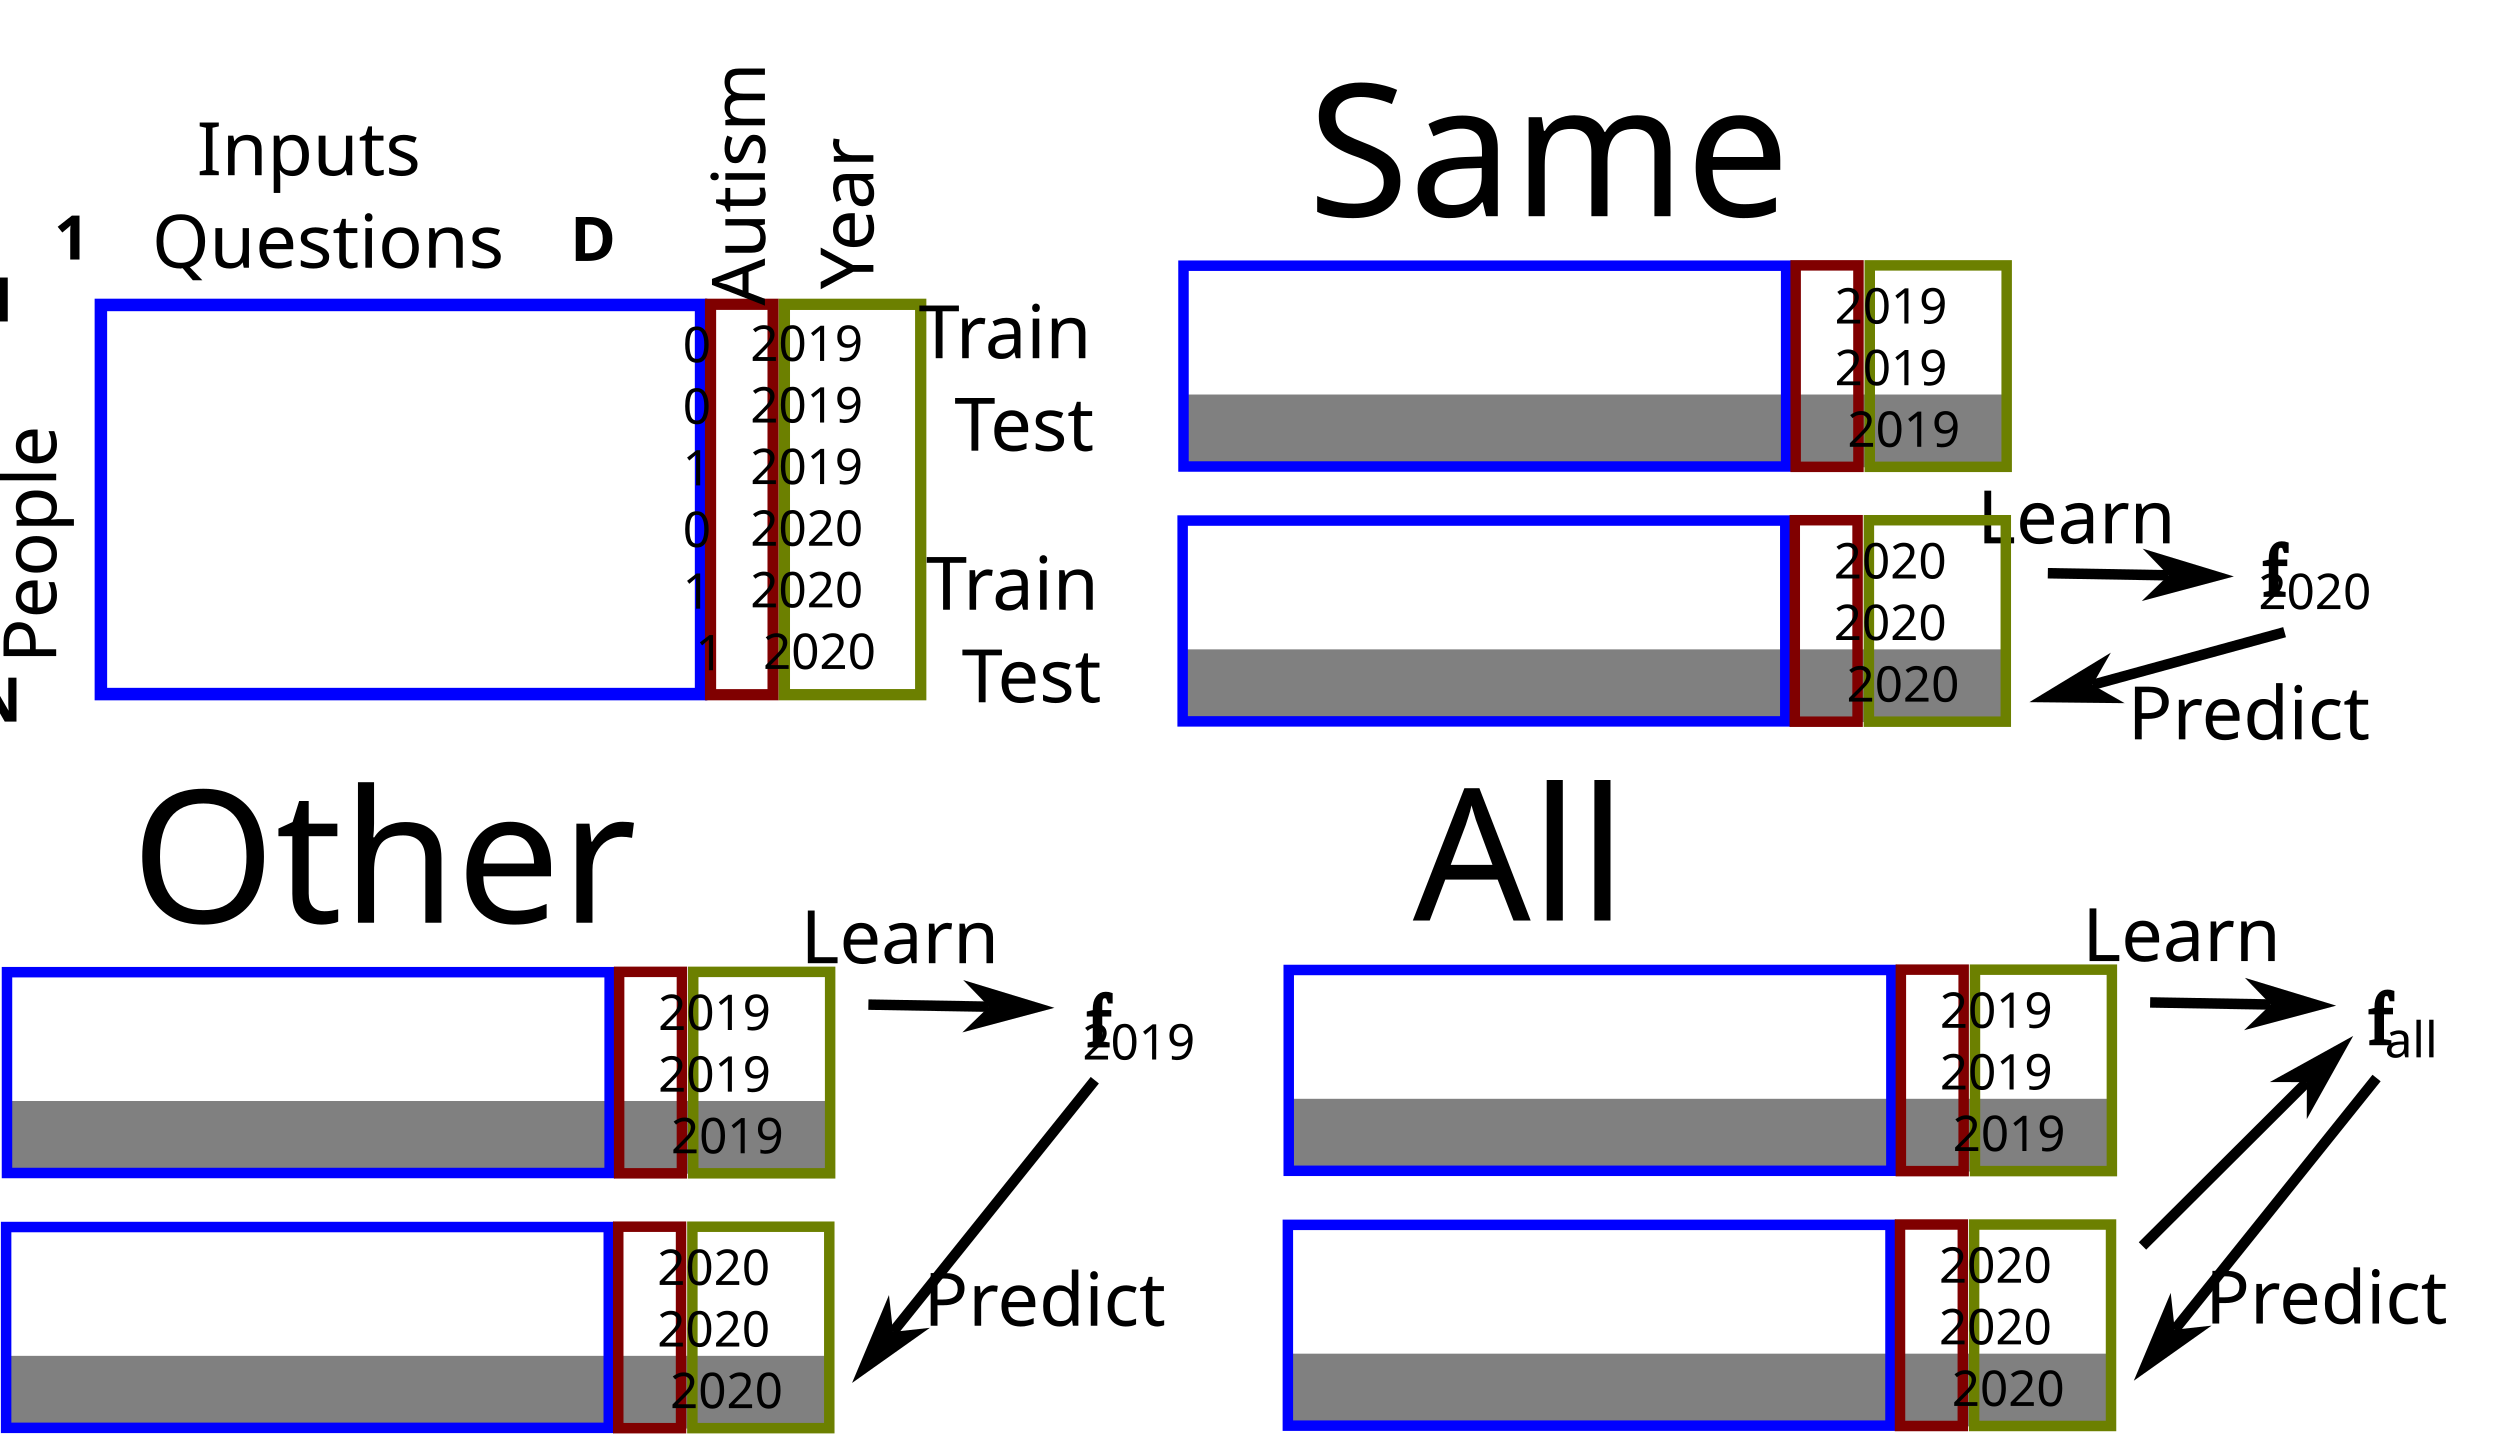
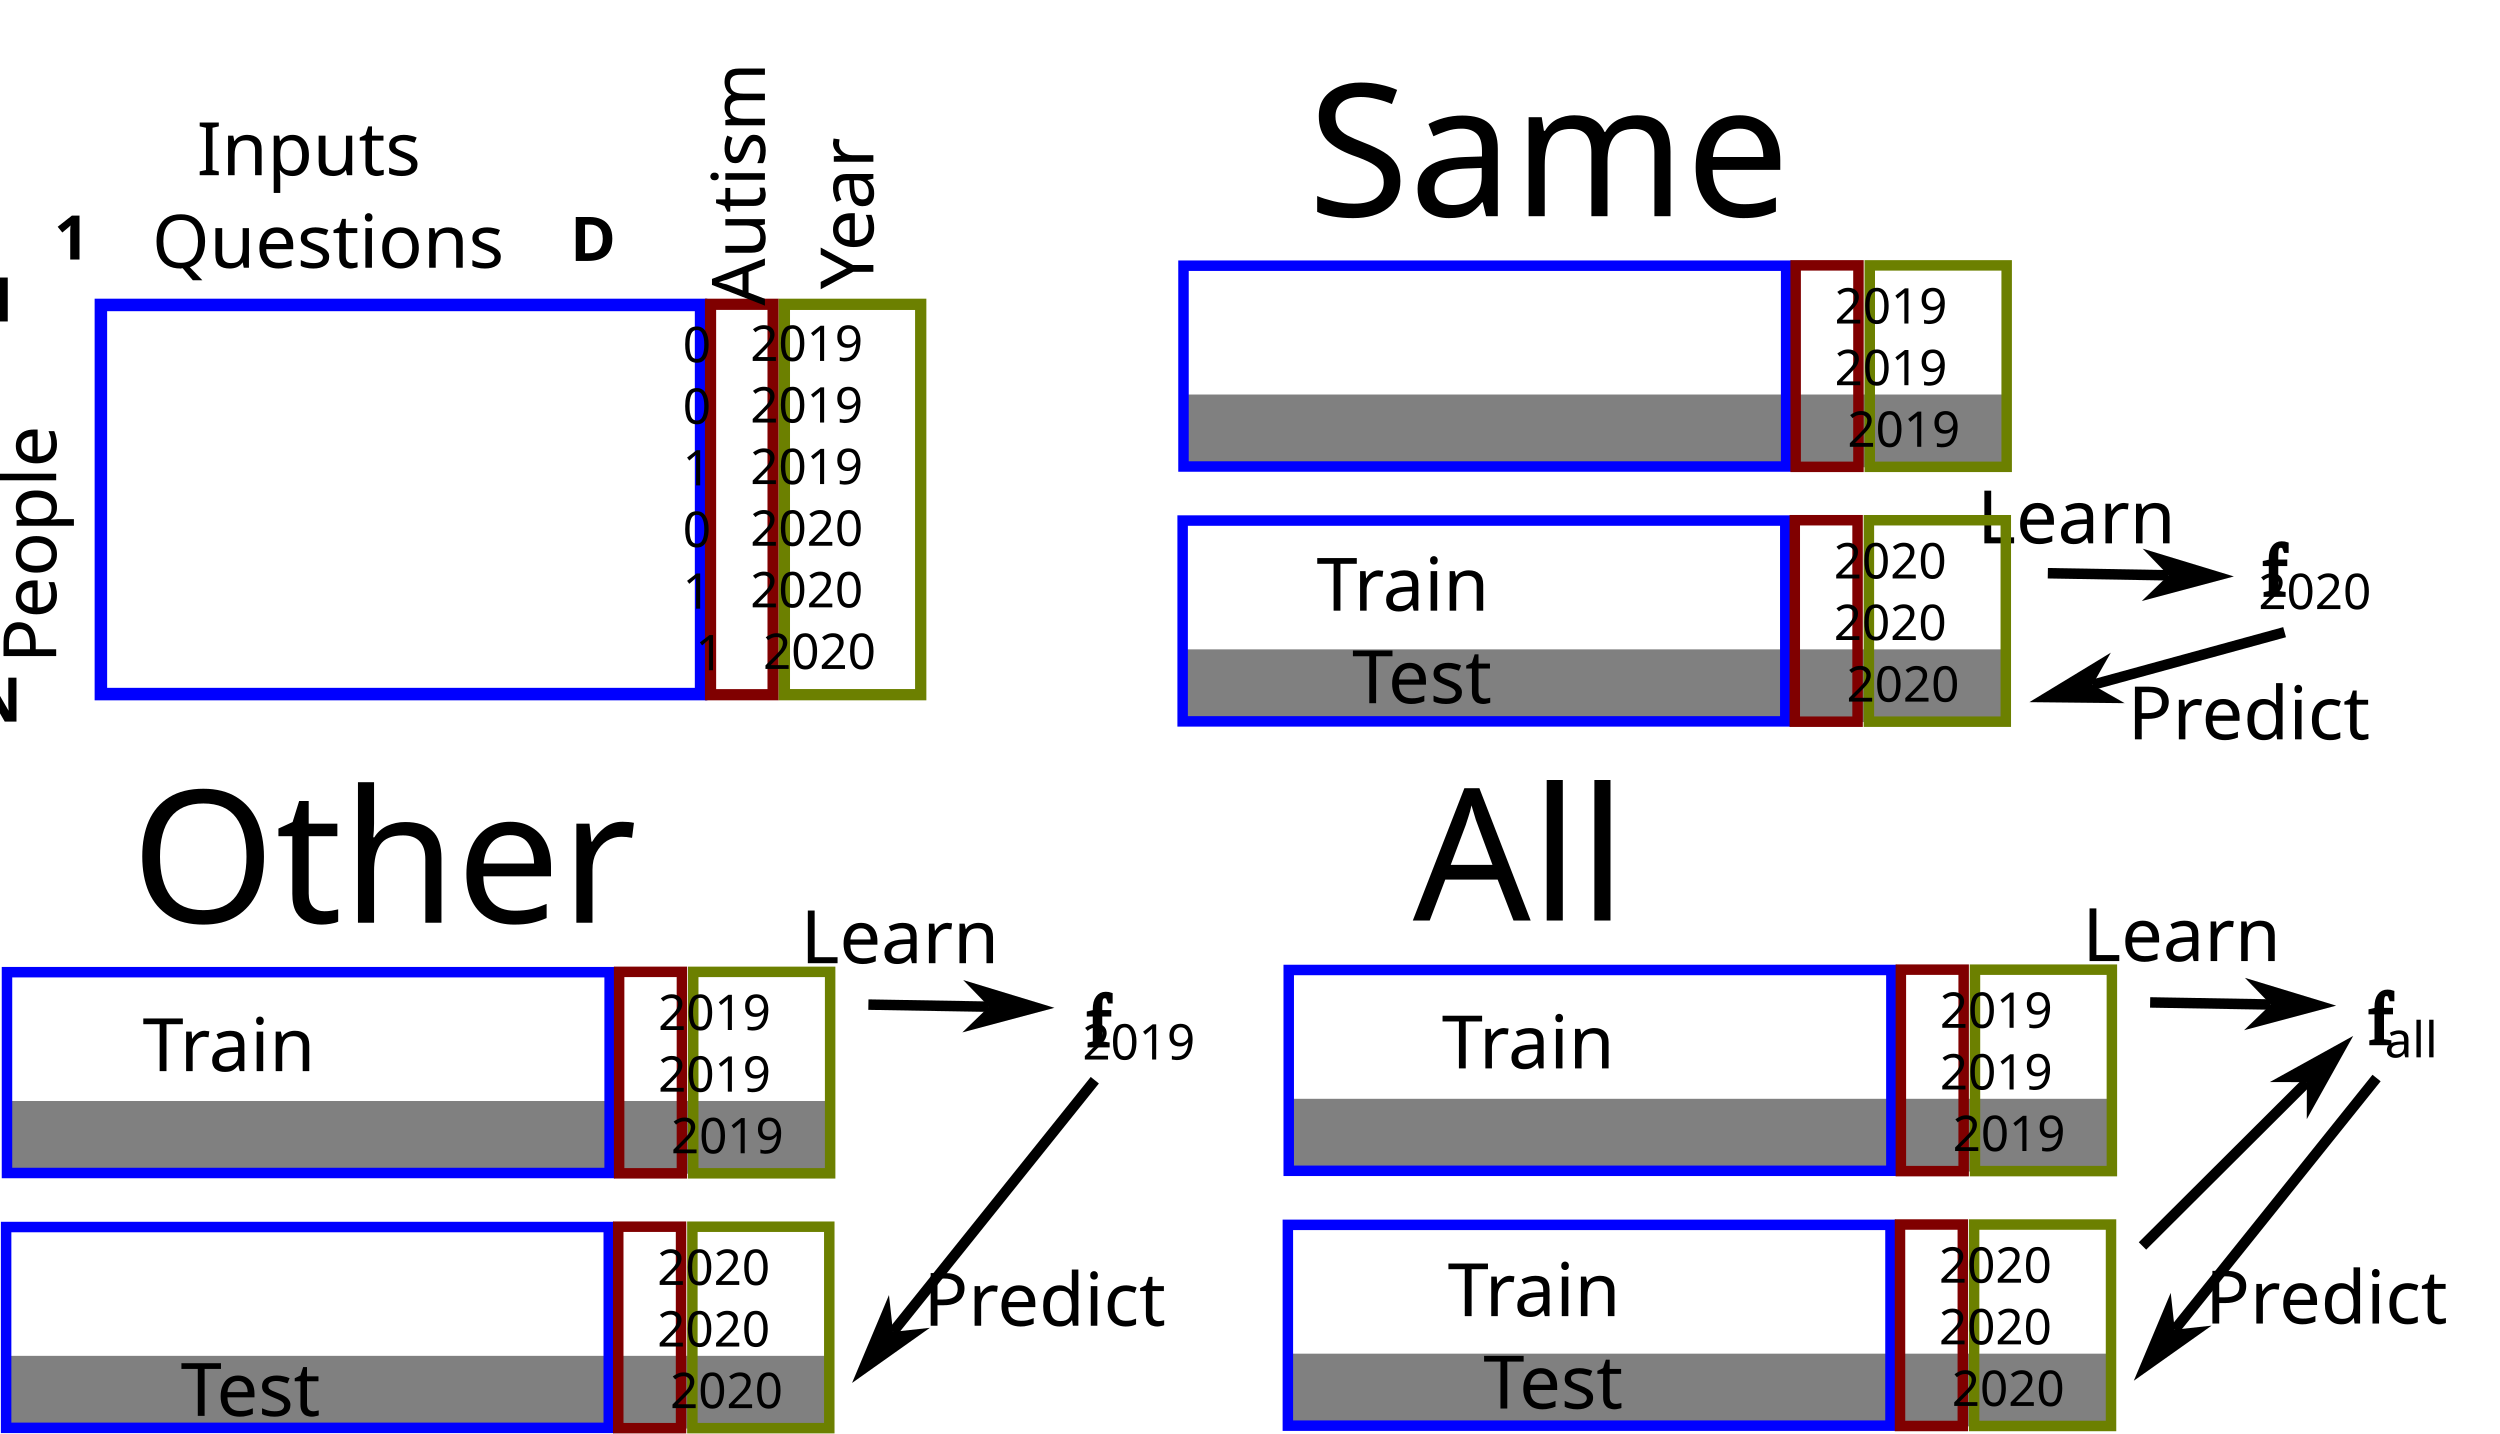
<svg xmlns="http://www.w3.org/2000/svg" width="143.163mm" height="82.086mm" viewBox="0 0 143.163 82.086" version="1.1" id="svg8">
  <defs id="defs2">
    <marker style="overflow:visible" id="Arrow1Send" refX="0" refY="0" orient="auto">
      <path transform="matrix(-0.2,0,0,-0.2,-1.2,0)" style="fill:#000000;fill-opacity:1;fill-rule:evenodd;stroke:#000000;stroke-width:1pt;stroke-opacity:1" d="M 0,0 5,-5 -12.5,0 5,5 Z" id="path3879" />
    </marker>
    <marker style="overflow:visible" id="Arrow2Lend" refX="0" refY="0" orient="auto">
      <path transform="matrix(-1.1,0,0,-1.1,-1.1,0)" d="M 8.719,4.034 -2.207,0.016 8.719,-4.002 c -1.745,2.372 -1.735,5.617 -6e-7,8.035 z" style="fill:#000000;fill-opacity:1;fill-rule:evenodd;stroke:#000000;stroke-width:0.625;stroke-linejoin:round;stroke-opacity:1" id="path3885" />
    </marker>
    <marker style="overflow:visible" id="Arrow1Mstart" refX="0" refY="0" orient="auto">
      <path transform="matrix(0.4,0,0,0.4,4,0)" style="fill:#000000;fill-opacity:1;fill-rule:evenodd;stroke:#000000;stroke-width:1pt;stroke-opacity:1" d="M 0,0 5,-5 -12.5,0 5,5 Z" id="path3870" />
    </marker>
    <marker style="overflow:visible" id="marker4162" refX="0" refY="0" orient="auto">
      <path transform="matrix(0.2,0,0,0.2,1.2,0)" style="fill:#000000;fill-opacity:1;fill-rule:evenodd;stroke:#000000;stroke-width:1pt;stroke-opacity:1" d="M 0,0 5,-5 -12.5,0 5,5 Z" id="path4160" />
    </marker>
    <marker style="overflow:visible" id="Arrow1Sstart" refX="0" refY="0" orient="auto">
      <path transform="matrix(0.2,0,0,0.2,1.2,0)" style="fill:#000000;fill-opacity:1;fill-rule:evenodd;stroke:#000000;stroke-width:1pt;stroke-opacity:1" d="M 0,0 5,-5 -12.5,0 5,5 Z" id="path3876" />
    </marker>
    <marker style="overflow:visible" id="Arrow1Lstart" refX="0" refY="0" orient="auto">
      <path transform="matrix(0.8,0,0,0.8,10,0)" style="fill:#000000;fill-opacity:1;fill-rule:evenodd;stroke:#000000;stroke-width:1pt;stroke-opacity:1" d="M 0,0 5,-5 -12.5,0 5,5 Z" id="path3864" />
    </marker>
    <marker style="overflow:visible" id="marker4162-1" refX="0" refY="0" orient="auto">
      <path transform="matrix(0.2,0,0,0.2,1.2,0)" style="fill:#000000;fill-opacity:1;fill-rule:evenodd;stroke:#000000;stroke-width:1pt;stroke-opacity:1" d="M 0,0 5,-5 -12.5,0 5,5 Z" id="path4160-0" />
    </marker>
    <marker style="overflow:visible" id="marker4162-1-9" refX="0" refY="0" orient="auto">
      <path transform="matrix(0.2,0,0,0.2,1.2,0)" style="fill:#000000;fill-opacity:1;fill-rule:evenodd;stroke:#000000;stroke-width:1pt;stroke-opacity:1" d="M 0,0 5,-5 -12.5,0 5,5 Z" id="path4160-0-0" />
    </marker>
    <marker style="overflow:visible" id="DartArrow-0" refX="0" refY="0" orient="auto-start-reverse" markerWidth="1" markerHeight="1" viewBox="0 0 1 1" preserveAspectRatio="xMidYMid">
      <path style="fill:context-stroke;fill-rule:evenodd;stroke:none" d="M 0,0 5,-5 -12.5,0 5,5 Z" transform="scale(-0.5)" id="path6-7" />
    </marker>
    <marker style="overflow:visible" id="DartArrow-2-8" refX="0" refY="0" orient="auto-start-reverse" markerWidth="1" markerHeight="1" viewBox="0 0 1 1" preserveAspectRatio="xMidYMid">
      <path style="fill:context-stroke;fill-rule:evenodd;stroke:none" d="M 0,0 5,-5 -12.5,0 5,5 Z" transform="scale(-0.5)" id="path6-0-9" />
    </marker>
    <marker style="overflow:visible" id="DartArrow-1" refX="0" refY="0" orient="auto-start-reverse" markerWidth="1" markerHeight="1" viewBox="0 0 1 1" preserveAspectRatio="xMidYMid">
      <path style="fill:context-stroke;fill-rule:evenodd;stroke:none" d="M 0,0 5,-5 -12.5,0 5,5 Z" transform="scale(-0.5)" id="path6-72" />
    </marker>
    <marker style="overflow:visible" id="DartArrow-2-8-2" refX="0" refY="0" orient="auto-start-reverse" markerWidth="1" markerHeight="1" viewBox="0 0 1 1" preserveAspectRatio="xMidYMid">
      <path style="fill:context-stroke;fill-rule:evenodd;stroke:none" d="M 0,0 5,-5 -12.5,0 5,5 Z" transform="scale(-0.5)" id="path6-0-9-6" />
    </marker>
    <marker style="overflow:visible" id="DartArrow-1-9" refX="0" refY="0" orient="auto-start-reverse" markerWidth="1" markerHeight="1" viewBox="0 0 1 1" preserveAspectRatio="xMidYMid">
      <path style="fill:context-stroke;fill-rule:evenodd;stroke:none" d="M 0,0 5,-5 -12.5,0 5,5 Z" transform="scale(-0.5)" id="path6-72-8" />
    </marker>
    <marker style="overflow:visible" id="DartArrow-2-8-2-4" refX="0" refY="0" orient="auto-start-reverse" markerWidth="1" markerHeight="1" viewBox="0 0 1 1" preserveAspectRatio="xMidYMid">
      <path style="fill:context-stroke;fill-rule:evenodd;stroke:none" d="M 0,0 5,-5 -12.5,0 5,5 Z" transform="scale(-0.5)" id="path6-0-9-6-8" />
    </marker>
    <marker style="overflow:visible" id="DartArrow-1-9-5" refX="0" refY="0" orient="auto-start-reverse" markerWidth="1" markerHeight="1" viewBox="0 0 1 1" preserveAspectRatio="xMidYMid">
      <path style="fill:context-stroke;fill-rule:evenodd;stroke:none" d="M 0,0 5,-5 -12.5,0 5,5 Z" transform="scale(-0.5)" id="path6-72-8-3" />
    </marker>
  </defs>
  <g id="layer1" transform="translate(-5.415791,-20.8328)">
    <rect style="fill:#808080;stroke:none;stroke-width:0.495;stroke-dasharray:none;stroke-opacity:1" id="rect17" width="46.848" height="4.164" x="73.31" y="43.425" />
    <rect style="fill:none;stroke:#0000ff;stroke-width:0.716;stroke-miterlimit:4;stroke-dasharray:none" id="rect841" width="34.37" height="22.285" x="11.193" y="38.295" />
    <rect style="fill:none;stroke:#800000;stroke-width:0.642;stroke-miterlimit:4;stroke-dasharray:none" id="rect841-3-2" width="3.582" height="22.358" x="46.105" y="38.258" />
    <rect style="fill:none;stroke:#6c8000;stroke-width:0.646;stroke-miterlimit:4;stroke-dasharray:none;stroke-opacity:1" id="rect841-3-2-3" width="7.808" height="22.354" x="50.333" y="38.26" />
    <text xml:space="preserve" style="font-style:normal;font-weight:normal;font-size:4.233px;line-height:1.25;font-family:sans-serif;text-align:center;text-anchor:middle;fill:#000000;fill-opacity:1;stroke:none;stroke-width:0.265" x="26.945" y="30.87" id="text1128">
      <tspan id="tspan1126" x="26.945" y="30.87" style="font-size:4.233px;text-align:center;text-anchor:middle;stroke-width:0.265">Inputs</tspan>
      <tspan x="26.945" y="36.161" style="font-size:4.233px;text-align:center;text-anchor:middle;stroke-width:0.265" id="tspan1150">Questions</tspan>
    </text>
    <text xml:space="preserve" style="font-style:normal;font-weight:normal;font-size:2.822px;line-height:1.25;font-family:sans-serif;text-align:center;text-anchor:middle;fill:#000000;fill-opacity:1;stroke:none;stroke-width:0.265" x="54.173" y="41.502" id="text1128-8">
      <tspan x="54.173" y="41.502" style="font-size:2.822px;text-align:center;text-anchor:middle;stroke-width:0.265" id="tspan16">2019</tspan>
      <tspan x="54.173" y="45.03" style="font-size:2.822px;text-align:center;text-anchor:middle;stroke-width:0.265" id="tspan181">2019</tspan>
      <tspan x="54.173" y="48.557" style="font-size:2.822px;text-align:center;text-anchor:middle;stroke-width:0.265" id="tspan183">2019</tspan>
      <tspan x="54.173" y="52.085" style="font-size:2.822px;text-align:center;text-anchor:middle;stroke-width:0.265" id="tspan185">2020</tspan>
      <tspan x="54.173" y="55.613" style="font-size:2.822px;text-align:center;text-anchor:middle;stroke-width:0.265" id="tspan187">2020</tspan>
      <tspan x="54.173" y="59.141" style="font-size:2.822px;text-align:center;text-anchor:middle;stroke-width:0.265" id="tspan189">2020</tspan>
    </text>
    <text xml:space="preserve" style="font-style:normal;font-weight:normal;font-size:10.583px;line-height:1.25;font-family:sans-serif;fill:#000000;fill-opacity:1;stroke:none;stroke-width:0.265" x="80.296" y="33.214" id="text1302-7">
      <tspan x="80.296" y="33.214" style="stroke-width:0.265" id="tspan23">Same</tspan>
    </text>
-     <text xml:space="preserve" style="font-style:normal;font-weight:normal;font-size:10.583px;line-height:1.25;font-family:sans-serif;fill:#000000;fill-opacity:1;stroke:none;stroke-width:0.265" x="130.301" y="43.824" id="text3725">
-       <tspan id="tspan3723" x="130.301" y="43.824" style="stroke-width:0.265" />
-     </text>
+     <text xml:space="preserve" style="font-style:normal;font-weight:normal;font-size:10.583px;line-height:1.25;font-family:sans-serif;fill:#000000;fill-opacity:1;stroke:none;stroke-width:0.265" x="130.301" y="43.824" id="text3725" />
    <text xml:space="preserve" style="font-style:normal;font-variant:normal;font-weight:bold;font-stretch:normal;font-size:3.528px;line-height:1.25;font-family:sans-serif;-inkscape-font-specification:'sans-serif, Bold';font-variant-ligatures:normal;font-variant-caps:normal;font-variant-numeric:normal;font-variant-east-asian:normal;text-align:center;text-anchor:middle;fill:#000000;fill-opacity:1;stroke:none;stroke-width:0.265" x="7.707" y="39.246" id="text1128-6-0-2-12">
      <tspan x="7.707" y="39.246" style="font-style:normal;font-variant:normal;font-weight:bold;font-stretch:normal;font-size:3.528px;font-family:sans-serif;-inkscape-font-specification:'sans-serif, Bold';font-variant-ligatures:normal;font-variant-caps:normal;font-variant-numeric:normal;font-variant-east-asian:normal;text-align:center;text-anchor:middle;stroke-width:0.265" id="tspan1175-6-93">1</tspan>
    </text>
-     <text xml:space="preserve" style="font-style:normal;font-variant:normal;font-weight:bold;font-stretch:normal;font-size:3.528px;line-height:1.25;font-family:sans-serif;-inkscape-font-specification:'sans-serif, Bold';font-variant-ligatures:normal;font-variant-caps:normal;font-variant-numeric:normal;font-variant-east-asian:normal;text-align:center;text-anchor:middle;fill:#000000;fill-opacity:1;stroke:none;stroke-width:0.265" x="1.754" y="42.147" id="text1128-6-0-2-1-1">
-       <tspan x="1.754" y="42.147" style="font-style:normal;font-variant:normal;font-weight:bold;font-stretch:normal;font-size:3.528px;font-family:sans-serif;-inkscape-font-specification:'sans-serif, Bold';font-variant-ligatures:normal;font-variant-caps:normal;font-variant-numeric:normal;font-variant-east-asian:normal;text-align:center;text-anchor:middle;stroke-width:0.265" id="tspan1175-6-5-94" />
-     </text>
+     <text xml:space="preserve" style="font-style:normal;font-variant:normal;font-weight:bold;font-stretch:normal;font-size:3.528px;line-height:1.25;font-family:sans-serif;-inkscape-font-specification:'sans-serif, Bold';font-variant-ligatures:normal;font-variant-caps:normal;font-variant-numeric:normal;font-variant-east-asian:normal;text-align:center;text-anchor:middle;fill:#000000;fill-opacity:1;stroke:none;stroke-width:0.265" x="1.754" y="42.147" id="text1128-6-0-2-1-1" />
    <text xml:space="preserve" style="font-style:normal;font-variant:normal;font-weight:bold;font-stretch:normal;font-size:3.528px;line-height:1.25;font-family:sans-serif;-inkscape-font-specification:'sans-serif, Bold';font-variant-ligatures:normal;font-variant-caps:normal;font-variant-numeric:normal;font-variant-east-asian:normal;text-align:center;text-anchor:middle;fill:#000000;fill-opacity:1;stroke:none;stroke-width:0.265" x="7.541" y="62.155" id="text1128-6-0-2-14-6">
      <tspan x="7.541" y="62.155" style="font-style:normal;font-variant:normal;font-weight:bold;font-stretch:normal;font-size:3.528px;font-family:sans-serif;-inkscape-font-specification:'sans-serif, Bold';font-variant-ligatures:normal;font-variant-caps:normal;font-variant-numeric:normal;font-variant-east-asian:normal;text-align:center;text-anchor:middle;stroke-width:0.265" id="tspan1175-6-92-5">N</tspan>
    </text>
    <text xml:space="preserve" style="font-style:normal;font-variant:normal;font-weight:bold;font-stretch:normal;font-size:3.528px;line-height:1.25;font-family:sans-serif;-inkscape-font-specification:'sans-serif, Bold';font-variant-ligatures:normal;font-variant-caps:normal;font-variant-numeric:normal;font-variant-east-asian:normal;text-align:center;text-anchor:middle;fill:#000000;fill-opacity:1;stroke:none;stroke-width:0.265" x="11.816" y="35.692" id="text1128-6-0-2-12-6">
      <tspan x="11.816" y="35.692" style="font-style:normal;font-variant:normal;font-weight:bold;font-stretch:normal;font-size:3.528px;font-family:sans-serif;-inkscape-font-specification:'sans-serif, Bold';font-variant-ligatures:normal;font-variant-caps:normal;font-variant-numeric:normal;font-variant-east-asian:normal;text-align:center;text-anchor:middle;stroke-width:0.265" id="tspan1175-6-93-9">1</tspan>
    </text>
    <text xml:space="preserve" style="font-style:normal;font-variant:normal;font-weight:bold;font-stretch:normal;font-size:3.528px;line-height:1.25;font-family:sans-serif;-inkscape-font-specification:'sans-serif, Bold';font-variant-ligatures:normal;font-variant-caps:normal;font-variant-numeric:normal;font-variant-east-asian:normal;text-align:center;text-anchor:middle;fill:#000000;fill-opacity:1;stroke:none;stroke-width:0.265" x="41.672" y="35.772" id="text1128-6-0-2-14-6-3">
      <tspan x="41.672" y="35.772" style="font-style:normal;font-variant:normal;font-weight:bold;font-stretch:normal;font-size:3.528px;font-family:sans-serif;-inkscape-font-specification:'sans-serif, Bold';font-variant-ligatures:normal;font-variant-caps:normal;font-variant-numeric:normal;font-variant-east-asian:normal;text-align:center;text-anchor:middle;stroke-width:0.265" id="tspan1175-6-92-5-7">D</tspan>
    </text>
    <text xml:space="preserve" style="font-style:normal;font-weight:normal;font-size:4.233px;line-height:1.25;font-family:sans-serif;text-align:center;text-anchor:middle;fill:#000000;fill-opacity:1;stroke:none;stroke-width:0.265" x="-49.261" y="8.632" id="text1128-4" transform="rotate(-90)">
      <tspan x="-49.261" y="8.632" style="font-size:4.233px;text-align:center;text-anchor:middle;stroke-width:0.265" id="tspan1150-2">People</tspan>
    </text>
    <text xml:space="preserve" style="font-style:normal;font-weight:normal;font-size:4.233px;line-height:1.25;font-family:sans-serif;text-align:center;text-anchor:middle;fill:#000000;fill-opacity:1;stroke:none;stroke-width:0.265" x="-28.622" y="49.221" id="text1128-4-6" transform="rotate(-90)">
      <tspan x="-28.622" y="49.221" style="font-size:4.233px;text-align:center;text-anchor:middle;stroke-width:0.265" id="tspan1150-2-2">Autism</tspan>
    </text>
    <text xml:space="preserve" style="font-style:normal;font-weight:normal;font-size:4.233px;line-height:1.25;font-family:sans-serif;text-align:center;text-anchor:middle;fill:#000000;fill-opacity:1;stroke:none;stroke-width:0.265" x="-30.298" y="55.43" id="text1128-4-6-6" transform="rotate(-90)">
      <tspan x="-30.298" y="55.43" style="font-size:4.233px;text-align:center;text-anchor:middle;stroke-width:0.265" id="tspan1150-2-2-1">Year</tspan>
    </text>
    <rect style="fill:none;stroke:#0000ff;stroke-width:0.6;stroke-miterlimit:4;stroke-dasharray:none" id="rect841-2" width="34.51" height="11.5" x="73.189" y="36.048" />
    <rect style="fill:none;stroke:#800000;stroke-width:0.6;stroke-miterlimit:4;stroke-dasharray:none" id="rect841-3-2-0" width="3.596" height="11.538" x="108.244" y="36.029" />
    <rect style="fill:none;stroke:#6c8000;stroke-width:0.6;stroke-miterlimit:4;stroke-dasharray:none;stroke-opacity:1" id="rect841-3-2-3-2" width="7.84" height="11.536" x="112.488" y="36.03" />
    <text xml:space="preserve" style="font-style:normal;font-weight:normal;font-size:2.822px;line-height:1.25;font-family:sans-serif;text-align:center;text-anchor:middle;fill:#000000;fill-opacity:1;stroke:none;stroke-width:0.265" x="116.27" y="39.362" id="text1128-8-9">
      <tspan x="116.27" y="39.362" style="font-size:2.822px;text-align:center;text-anchor:middle;stroke-width:0.265" id="tspan16-3">2019</tspan>
      <tspan x="116.27" y="42.89" style="font-size:2.822px;text-align:center;text-anchor:middle;stroke-width:0.265" id="tspan259">2019</tspan>
      <tspan x="116.27" y="46.418" style="font-size:2.822px;text-align:center;text-anchor:middle;stroke-width:0.265" id="tspan261">2019</tspan>
    </text>
-     <text xml:space="preserve" style="font-style:normal;font-weight:normal;font-size:4.233px;line-height:1.25;font-family:sans-serif;text-align:center;text-anchor:middle;fill:#000000;fill-opacity:1;stroke:none;stroke-width:0.265" x="66.813" y="41.346" id="text1128-8-9-52">
-       <tspan x="66.813" y="41.346" style="font-size:4.233px;text-align:center;text-anchor:middle;stroke-width:0.265" id="tspan16-3-7">Train</tspan>
-       <tspan x="66.813" y="46.638" style="font-size:4.233px;text-align:center;text-anchor:middle;stroke-width:0.265" id="tspan21">Test</tspan>
-     </text>
    <text xml:space="preserve" style="font-style:normal;font-weight:normal;font-size:4.233px;line-height:1.25;font-family:sans-serif;text-align:center;text-anchor:middle;fill:#000000;fill-opacity:1;stroke:none;stroke-width:0.265" x="136.951" y="63.17" id="text1128-8-9-52-6-9-8">
      <tspan x="136.951" y="63.17" style="font-size:4.233px;text-align:center;text-anchor:middle;stroke-width:0.265" id="tspan21-4-5-7">Predict</tspan>
    </text>
    <text xml:space="preserve" style="font-style:normal;font-weight:normal;font-size:4.233px;line-height:1.25;font-family:sans-serif;text-align:center;text-anchor:middle;fill:#000000;fill-opacity:1;stroke:none;stroke-width:0.265" x="127.07" y="51.949" id="text1128-8-9-52-6-9-0">
      <tspan x="127.07" y="51.949" style="font-size:4.233px;text-align:center;text-anchor:middle;stroke-width:0.265" id="tspan21-4-5-4">Learn</tspan>
-     </text>
-     <text xml:space="preserve" style="font-style:normal;font-weight:normal;font-size:4.233px;line-height:1.25;font-family:sans-serif;text-align:center;text-anchor:middle;fill:#000000;fill-opacity:1;stroke:none;stroke-width:0.265" x="67.232" y="55.753" id="text1128-8-9-52-4">
-       <tspan x="67.232" y="55.753" style="font-size:4.233px;text-align:center;text-anchor:middle;stroke-width:0.265" id="tspan16-3-7-4">Train</tspan>
-       <tspan x="67.232" y="61.044" style="font-size:4.233px;text-align:center;text-anchor:middle;stroke-width:0.265" id="tspan21-3">Test</tspan>
    </text>
    <rect style="fill:#808080;stroke:none;stroke-width:0.495;stroke-dasharray:none;stroke-opacity:1" id="rect17-5" width="46.848" height="4.164" x="73.261" y="58.019" />
    <rect style="fill:none;stroke:#0000ff;stroke-width:0.6;stroke-miterlimit:4;stroke-dasharray:none" id="rect841-2-4" width="34.51" height="11.5" x="73.14" y="50.643" />
    <rect style="fill:none;stroke:#800000;stroke-width:0.6;stroke-miterlimit:4;stroke-dasharray:none" id="rect841-3-2-0-7" width="3.596" height="11.538" x="108.194" y="50.623" />
    <rect style="fill:none;stroke:#6c8000;stroke-width:0.6;stroke-miterlimit:4;stroke-dasharray:none;stroke-opacity:1" id="rect841-3-2-3-2-6" width="7.84" height="11.536" x="112.438" y="50.624" />
    <text xml:space="preserve" style="font-style:normal;font-weight:normal;font-size:2.822px;line-height:1.25;font-family:sans-serif;text-align:center;text-anchor:middle;fill:#000000;fill-opacity:1;stroke:none;stroke-width:0.265" x="116.22" y="53.957" id="text1128-8-9-5">
      <tspan x="116.22" y="53.957" style="font-size:2.822px;text-align:center;text-anchor:middle;stroke-width:0.265" id="tspan16-3-3">2020</tspan>
      <tspan x="116.22" y="57.485" style="font-size:2.822px;text-align:center;text-anchor:middle;stroke-width:0.265" id="tspan263">2020</tspan>
      <tspan x="116.22" y="61.012" style="font-size:2.822px;text-align:center;text-anchor:middle;stroke-width:0.265" id="tspan19">2020</tspan>
    </text>
-     <text xml:space="preserve" style="font-size:3.175px;fill:#aa0000;stroke:#6c8000;stroke-width:1.3;stroke-dasharray:none;stroke-opacity:1" x="51.243" y="36.634" id="text1">
-       <tspan id="tspan1" style="stroke-width:1.3" x="51.243" y="36.634" />
-     </text>
+     <text xml:space="preserve" style="font-size:3.175px;fill:#aa0000;stroke:#6c8000;stroke-width:1.3;stroke-dasharray:none;stroke-opacity:1" x="51.243" y="36.634" id="text1" />
    <path style="fill:#000000;stroke:#000000;stroke-width:0.6;stroke-dasharray:none;stroke-opacity:1;marker-end:url(#DartArrow-2-8)" d="m 136.243,57.034 -11,3.016" id="path21-6-2" />
    <path style="fill:#000000;stroke:#000000;stroke-width:0.6;stroke-dasharray:none;stroke-opacity:1;marker-end:url(#DartArrow-0)" d="m 122.685,53.659 6.905,0.119" id="path21-8" />
    <text xml:space="preserve" style="font-style:normal;font-weight:normal;font-size:2.822px;line-height:1.25;font-family:sans-serif;text-align:center;text-anchor:middle;fill:#000000;fill-opacity:1;stroke:none;stroke-width:0.265" x="139.805" y="55.71" id="text1128-8-9-6-3">
      <tspan x="139.805" y="55.71" style="font-size:2.822px;text-align:center;text-anchor:middle;stroke-width:0.265" id="tspan16-3-4-1">2020</tspan>
    </text>
    <text xml:space="preserve" style="font-size:4.233px;fill:#000000;stroke:#000000;stroke-width:0.2;stroke-dasharray:none;stroke-opacity:1" x="134.967" y="54.913" id="text24-4">
      <tspan id="tspan24-9" style="stroke-width:0.2" x="134.967" y="54.913">f</tspan>
    </text>
    <rect style="fill:#808080;stroke:none;stroke-width:0.495;stroke-dasharray:none;stroke-opacity:1" id="rect17-6" width="46.848" height="4.164" x="5.937" y="83.882" />
    <text xml:space="preserve" style="font-style:normal;font-weight:normal;font-size:10.583px;line-height:1.25;font-family:sans-serif;fill:#000000;fill-opacity:1;stroke:none;stroke-width:0.265" x="12.923" y="73.671" id="text1302-7-1">
      <tspan x="12.923" y="73.671" style="stroke-width:0.265" id="tspan23-5">Other</tspan>
    </text>
    <rect style="fill:none;stroke:#0000ff;stroke-width:0.6;stroke-miterlimit:4;stroke-dasharray:none" id="rect841-2-9" width="34.51" height="11.5" x="5.816" y="76.505" />
    <rect style="fill:none;stroke:#800000;stroke-width:0.6;stroke-miterlimit:4;stroke-dasharray:none" id="rect841-3-2-0-4" width="3.596" height="11.538" x="40.87" y="76.486" />
    <rect style="fill:none;stroke:#6c8000;stroke-width:0.6;stroke-miterlimit:4;stroke-dasharray:none;stroke-opacity:1" id="rect841-3-2-3-2-9" width="7.84" height="11.536" x="45.114" y="76.487" />
    <text xml:space="preserve" style="font-style:normal;font-weight:normal;font-size:2.822px;line-height:1.25;font-family:sans-serif;text-align:center;text-anchor:middle;fill:#000000;fill-opacity:1;stroke:none;stroke-width:0.265" x="48.896" y="79.819" id="text1128-8-9-0">
      <tspan x="48.896" y="79.819" style="font-size:2.822px;text-align:center;text-anchor:middle;stroke-width:0.265" id="tspan16-3-77">2019</tspan>
      <tspan x="48.896" y="83.347" style="font-size:2.822px;text-align:center;text-anchor:middle;stroke-width:0.265" id="tspan277">2019</tspan>
      <tspan x="48.896" y="86.875" style="font-size:2.822px;text-align:center;text-anchor:middle;stroke-width:0.265" id="tspan279">2019</tspan>
    </text>
    <text xml:space="preserve" style="font-style:normal;font-weight:normal;font-size:2.822px;line-height:1.25;font-family:sans-serif;text-align:center;text-anchor:middle;fill:#000000;fill-opacity:1;stroke:none;stroke-width:0.265" x="72.462" y="81.508" id="text1128-8-9-6-1">
      <tspan x="72.462" y="81.508" style="font-size:2.822px;text-align:center;text-anchor:middle;stroke-width:0.265" id="tspan16-3-4-15">2019</tspan>
    </text>
    <text xml:space="preserve" style="font-style:normal;font-weight:normal;font-size:4.233px;line-height:1.25;font-family:sans-serif;text-align:center;text-anchor:middle;fill:#000000;fill-opacity:1;stroke:none;stroke-width:0.265" x="59.694" y="75.99" id="text1128-8-9-52-6-6">
      <tspan x="59.694" y="75.99" style="font-size:4.233px;text-align:center;text-anchor:middle;stroke-width:0.265" id="tspan21-4-7">Learn</tspan>
    </text>
    <text xml:space="preserve" style="font-style:normal;font-weight:normal;font-size:4.233px;line-height:1.25;font-family:sans-serif;text-align:center;text-anchor:middle;fill:#000000;fill-opacity:1;stroke:none;stroke-width:0.265" x="67.99" y="96.748" id="text1128-8-9-52-6-9-8-5">
      <tspan x="67.99" y="96.748" style="font-size:4.233px;text-align:center;text-anchor:middle;stroke-width:0.265" id="tspan21-4-5-7-6">Predict</tspan>
    </text>
    <rect style="fill:#808080;stroke:none;stroke-width:0.495;stroke-dasharray:none;stroke-opacity:1" id="rect17-5-2" width="46.848" height="4.164" x="5.887" y="98.476" />
    <rect style="fill:none;stroke:#0000ff;stroke-width:0.6;stroke-miterlimit:4;stroke-dasharray:none" id="rect841-2-4-9" width="34.51" height="11.5" x="5.766" y="91.099" />
    <rect style="fill:none;stroke:#800000;stroke-width:0.6;stroke-miterlimit:4;stroke-dasharray:none" id="rect841-3-2-0-7-3" width="3.596" height="11.538" x="40.82" y="91.08" />
    <rect style="fill:none;stroke:#6c8000;stroke-width:0.6;stroke-miterlimit:4;stroke-dasharray:none;stroke-opacity:1" id="rect841-3-2-3-2-6-9" width="7.84" height="11.536" x="45.065" y="91.081" />
    <text xml:space="preserve" style="font-style:normal;font-weight:normal;font-size:2.822px;line-height:1.25;font-family:sans-serif;text-align:center;text-anchor:middle;fill:#000000;fill-opacity:1;stroke:none;stroke-width:0.265" x="48.846" y="94.414" id="text1128-8-9-5-0">
      <tspan x="48.846" y="94.414" style="font-size:2.822px;text-align:center;text-anchor:middle;stroke-width:0.265" id="tspan19-5">2020</tspan>
      <tspan x="48.846" y="97.941" style="font-size:2.822px;text-align:center;text-anchor:middle;stroke-width:0.265" id="tspan286">2020</tspan>
      <tspan x="48.846" y="101.469" style="font-size:2.822px;text-align:center;text-anchor:middle;stroke-width:0.265" id="tspan288">2020</tspan>
    </text>
    <path style="fill:#000000;stroke:#000000;stroke-width:0.6;stroke-dasharray:none;stroke-opacity:1;marker-end:url(#DartArrow-1)" d="m 55.144,78.362 6.905,0.119" id="path21-0" />
    <path style="fill:#000000;stroke:#000000;stroke-width:0.6;stroke-dasharray:none;stroke-opacity:1;marker-end:url(#DartArrow-2-8-2)" d="M 68.11,82.692 56.555,97.102" id="path21-6-2-6" />
    <text xml:space="preserve" style="font-size:4.233px;fill:#000000;stroke:#000000;stroke-width:0.2;stroke-dasharray:none;stroke-opacity:1" x="67.624" y="80.711" id="text24-8">
      <tspan id="tspan24-5" style="stroke-width:0.2" x="67.624" y="80.711">f</tspan>
    </text>
    <rect style="fill:#808080;stroke:none;stroke-width:0.495;stroke-dasharray:none;stroke-opacity:1" id="rect17-6-1" width="46.848" height="4.164" x="79.336" y="83.756" />
    <text xml:space="preserve" style="font-style:normal;font-weight:normal;font-size:10.583px;line-height:1.25;font-family:sans-serif;fill:#000000;fill-opacity:1;stroke:none;stroke-width:0.265" x="86.322" y="73.546" id="text1302-7-1-0">
      <tspan x="86.322" y="73.546" style="stroke-width:0.265" id="tspan23-5-3">All</tspan>
    </text>
    <rect style="fill:none;stroke:#0000ff;stroke-width:0.6;stroke-miterlimit:4;stroke-dasharray:none" id="rect841-2-9-0" width="34.51" height="11.5" x="79.215" y="76.379" />
    <rect style="fill:none;stroke:#800000;stroke-width:0.6;stroke-miterlimit:4;stroke-dasharray:none" id="rect841-3-2-0-4-4" width="3.596" height="11.538" x="114.269" y="76.36" />
    <rect style="fill:none;stroke:#6c8000;stroke-width:0.6;stroke-miterlimit:4;stroke-dasharray:none;stroke-opacity:1" id="rect841-3-2-3-2-9-4" width="7.84" height="11.536" x="118.513" y="76.361" />
    <text xml:space="preserve" style="font-style:normal;font-weight:normal;font-size:2.822px;line-height:1.25;font-family:sans-serif;text-align:center;text-anchor:middle;fill:#000000;fill-opacity:1;stroke:none;stroke-width:0.265" x="122.295" y="79.694" id="text1128-8-9-0-4">
      <tspan x="122.295" y="79.694" style="font-size:2.822px;text-align:center;text-anchor:middle;stroke-width:0.265" id="tspan16-3-77-6">2019</tspan>
      <tspan x="122.295" y="83.222" style="font-size:2.822px;text-align:center;text-anchor:middle;stroke-width:0.265" id="tspan295">2019</tspan>
      <tspan x="122.295" y="86.749" style="font-size:2.822px;text-align:center;text-anchor:middle;stroke-width:0.265" id="tspan297">2019</tspan>
    </text>
    <text xml:space="preserve" style="font-style:normal;font-weight:normal;font-size:2.822px;line-height:1.25;font-family:sans-serif;text-align:center;text-anchor:middle;fill:#000000;fill-opacity:1;stroke:none;stroke-width:0.265" x="145.332" y="81.383" id="text1128-8-9-6-1-3">
      <tspan x="145.332" y="81.383" style="font-size:2.822px;text-align:center;text-anchor:middle;stroke-width:0.265" id="tspan16-3-4-15-1">all</tspan>
    </text>
    <text xml:space="preserve" style="font-style:normal;font-weight:normal;font-size:4.233px;line-height:1.25;font-family:sans-serif;text-align:center;text-anchor:middle;fill:#000000;fill-opacity:1;stroke:none;stroke-width:0.265" x="133.093" y="75.864" id="text1128-8-9-52-6-6-7">
      <tspan x="133.093" y="75.864" style="font-size:4.233px;text-align:center;text-anchor:middle;stroke-width:0.265" id="tspan21-4-7-5">Learn</tspan>
    </text>
    <text xml:space="preserve" style="font-style:normal;font-weight:normal;font-size:4.233px;line-height:1.25;font-family:sans-serif;text-align:center;text-anchor:middle;fill:#000000;fill-opacity:1;stroke:none;stroke-width:0.265" x="141.389" y="96.622" id="text1128-8-9-52-6-9-8-5-9">
      <tspan x="141.389" y="96.622" style="font-size:4.233px;text-align:center;text-anchor:middle;stroke-width:0.265" id="tspan21-4-5-7-6-6">Predict</tspan>
    </text>
    <rect style="fill:#808080;stroke:none;stroke-width:0.495;stroke-dasharray:none;stroke-opacity:1" id="rect17-5-2-2" width="46.848" height="4.164" x="79.286" y="98.351" />
    <rect style="fill:none;stroke:#0000ff;stroke-width:0.6;stroke-miterlimit:4;stroke-dasharray:none" id="rect841-2-4-9-1" width="34.51" height="11.5" x="79.165" y="90.974" />
    <rect style="fill:none;stroke:#800000;stroke-width:0.6;stroke-miterlimit:4;stroke-dasharray:none" id="rect841-3-2-0-7-3-7" width="3.596" height="11.538" x="114.22" y="90.955" />
    <rect style="fill:none;stroke:#6c8000;stroke-width:0.6;stroke-miterlimit:4;stroke-dasharray:none;stroke-opacity:1" id="rect841-3-2-3-2-6-9-8" width="7.84" height="11.536" x="118.464" y="90.956" />
    <text xml:space="preserve" style="font-style:normal;font-weight:normal;font-size:2.822px;line-height:1.25;font-family:sans-serif;text-align:center;text-anchor:middle;fill:#000000;fill-opacity:1;stroke:none;stroke-width:0.265" x="122.246" y="94.288" id="text1128-8-9-5-0-5">
      <tspan x="122.246" y="94.288" style="font-size:2.822px;text-align:center;text-anchor:middle;stroke-width:0.265" id="tspan19-5-1">2020</tspan>
      <tspan x="122.246" y="97.816" style="font-size:2.822px;text-align:center;text-anchor:middle;stroke-width:0.265" id="tspan304">2020</tspan>
      <tspan x="122.246" y="101.344" style="font-size:2.822px;text-align:center;text-anchor:middle;stroke-width:0.265" id="tspan306">2020</tspan>
    </text>
    <path style="fill:#000000;stroke:#000000;stroke-width:0.6;stroke-dasharray:none;stroke-opacity:1;marker-end:url(#DartArrow-1-9)" d="m 128.543,78.237 6.905,0.119" id="path21-0-8" />
    <path style="fill:#000000;stroke:#000000;stroke-width:0.6;stroke-dasharray:none;stroke-opacity:1;marker-end:url(#DartArrow-1-9-5)" d="m 128.105,92.183 9.412,-9.382" id="path21-0-8-8" />
    <path style="fill:#000000;stroke:#000000;stroke-width:0.6;stroke-dasharray:none;stroke-opacity:1;marker-end:url(#DartArrow-2-8-2-4)" d="m 141.51,82.567 -11.556,14.41" id="path21-6-2-6-5" />
    <text xml:space="preserve" style="font-size:4.233px;fill:#000000;stroke:#000000;stroke-width:0.2;stroke-dasharray:none;stroke-opacity:1" x="141.024" y="80.586" id="text24-8-9">
      <tspan id="tspan24-5-7" style="stroke-width:0.2" x="141.024" y="80.586">f</tspan>
    </text>
    <text xml:space="preserve" style="font-style:normal;font-weight:normal;font-size:2.822px;line-height:1.25;font-family:sans-serif;text-align:center;text-anchor:middle;fill:#000000;fill-opacity:1;stroke:none;stroke-width:0.265" x="47.885" y="41.576" id="text1128-8-8">
      <tspan x="47.885" y="41.576" style="font-size:2.822px;text-align:center;text-anchor:middle;stroke-width:0.265" id="tspan189-3">0</tspan>
      <tspan x="47.885" y="45.104" style="font-size:2.822px;text-align:center;text-anchor:middle;stroke-width:0.265" id="tspan244">0</tspan>
      <tspan x="47.885" y="48.631" style="font-size:2.822px;text-align:center;text-anchor:middle;stroke-width:0.265" id="tspan246">1</tspan>
      <tspan x="47.885" y="52.159" style="font-size:2.822px;text-align:center;text-anchor:middle;stroke-width:0.265" id="tspan248">0</tspan>
      <tspan x="47.885" y="55.687" style="font-size:2.822px;text-align:center;text-anchor:middle;stroke-width:0.265" id="tspan250">1</tspan>
      <tspan x="47.885" y="59.215" style="font-size:2.822px;text-align:center;text-anchor:middle;stroke-width:0.265" id="tspan252">1</tspan>
    </text>
+     <text xml:space="preserve" style="font-style:normal;font-weight:normal;font-size:4.233px;line-height:1.25;font-family:sans-serif;text-align:center;text-anchor:middle;fill:#000000;fill-opacity:1;stroke:none;stroke-width:0.265" x="89.596" y="55.808" id="text1128-8-9-52-4">
+       <tspan x="89.596" y="55.808" style="font-size:4.233px;text-align:center;text-anchor:middle;stroke-width:0.265" id="tspan16-3-7-4">Train</tspan>
+       <tspan x="89.596" y="61.1" style="font-size:4.233px;text-align:center;text-anchor:middle;stroke-width:0.265" id="tspan21-3">Test</tspan>
+     </text>
+     <text xml:space="preserve" style="font-style:normal;font-weight:normal;font-size:4.233px;line-height:1.25;font-family:sans-serif;text-align:center;text-anchor:middle;fill:#000000;fill-opacity:1;stroke:none;stroke-width:0.265" x="97.107" y="96.204" id="text1128-8-9-52">
+       <tspan x="97.107" y="96.204" style="font-size:4.233px;text-align:center;text-anchor:middle;stroke-width:0.265" id="tspan16-3-7">Train</tspan>
+       <tspan x="97.107" y="101.496" style="font-size:4.233px;text-align:center;text-anchor:middle;stroke-width:0.265" id="tspan21">Test</tspan>
+     </text>
+     <text xml:space="preserve" style="font-style:normal;font-weight:normal;font-size:4.233px;line-height:1.25;font-family:sans-serif;text-align:center;text-anchor:middle;fill:#000000;fill-opacity:1;stroke:none;stroke-width:0.265" x="22.369" y="82.175" id="text1128-8-9-52-3">
+       <tspan x="22.369" y="82.175" style="font-size:4.233px;text-align:center;text-anchor:middle;stroke-width:0.265" id="tspan16-3-7-6">Train</tspan>
+       <tspan x="22.369" y="87.466" style="font-size:4.233px;text-align:center;text-anchor:middle;stroke-width:0.265" id="tspan21-7" />
+     </text>
+     <text xml:space="preserve" style="font-style:normal;font-weight:normal;font-size:4.233px;line-height:1.25;font-family:sans-serif;text-align:center;text-anchor:middle;fill:#000000;fill-opacity:1;stroke:none;stroke-width:0.265" x="22.508" y="96.624" id="text1128-8-9-52-6">
+       <tspan x="22.508" y="96.624" style="font-size:4.233px;text-align:center;text-anchor:middle;stroke-width:0.265" id="tspan16-3-7-2" />
+       <tspan x="22.508" y="101.916" style="font-size:4.233px;text-align:center;text-anchor:middle;stroke-width:0.265" id="tspan21-9">Test</tspan>
+     </text>
+     <text xml:space="preserve" style="font-style:normal;font-weight:normal;font-size:4.233px;line-height:1.25;font-family:sans-serif;text-align:center;text-anchor:middle;fill:#000000;fill-opacity:1;stroke:none;stroke-width:0.265" x="96.773" y="82.017" id="text1128-8-9-52-5">
+       <tspan x="96.773" y="82.017" style="font-size:4.233px;text-align:center;text-anchor:middle;stroke-width:0.265" id="tspan16-3-7-3">Train</tspan>
+       <tspan x="96.773" y="87.309" style="font-size:4.233px;text-align:center;text-anchor:middle;stroke-width:0.265" id="tspan21-5" />
+     </text>
  </g>
</svg>
